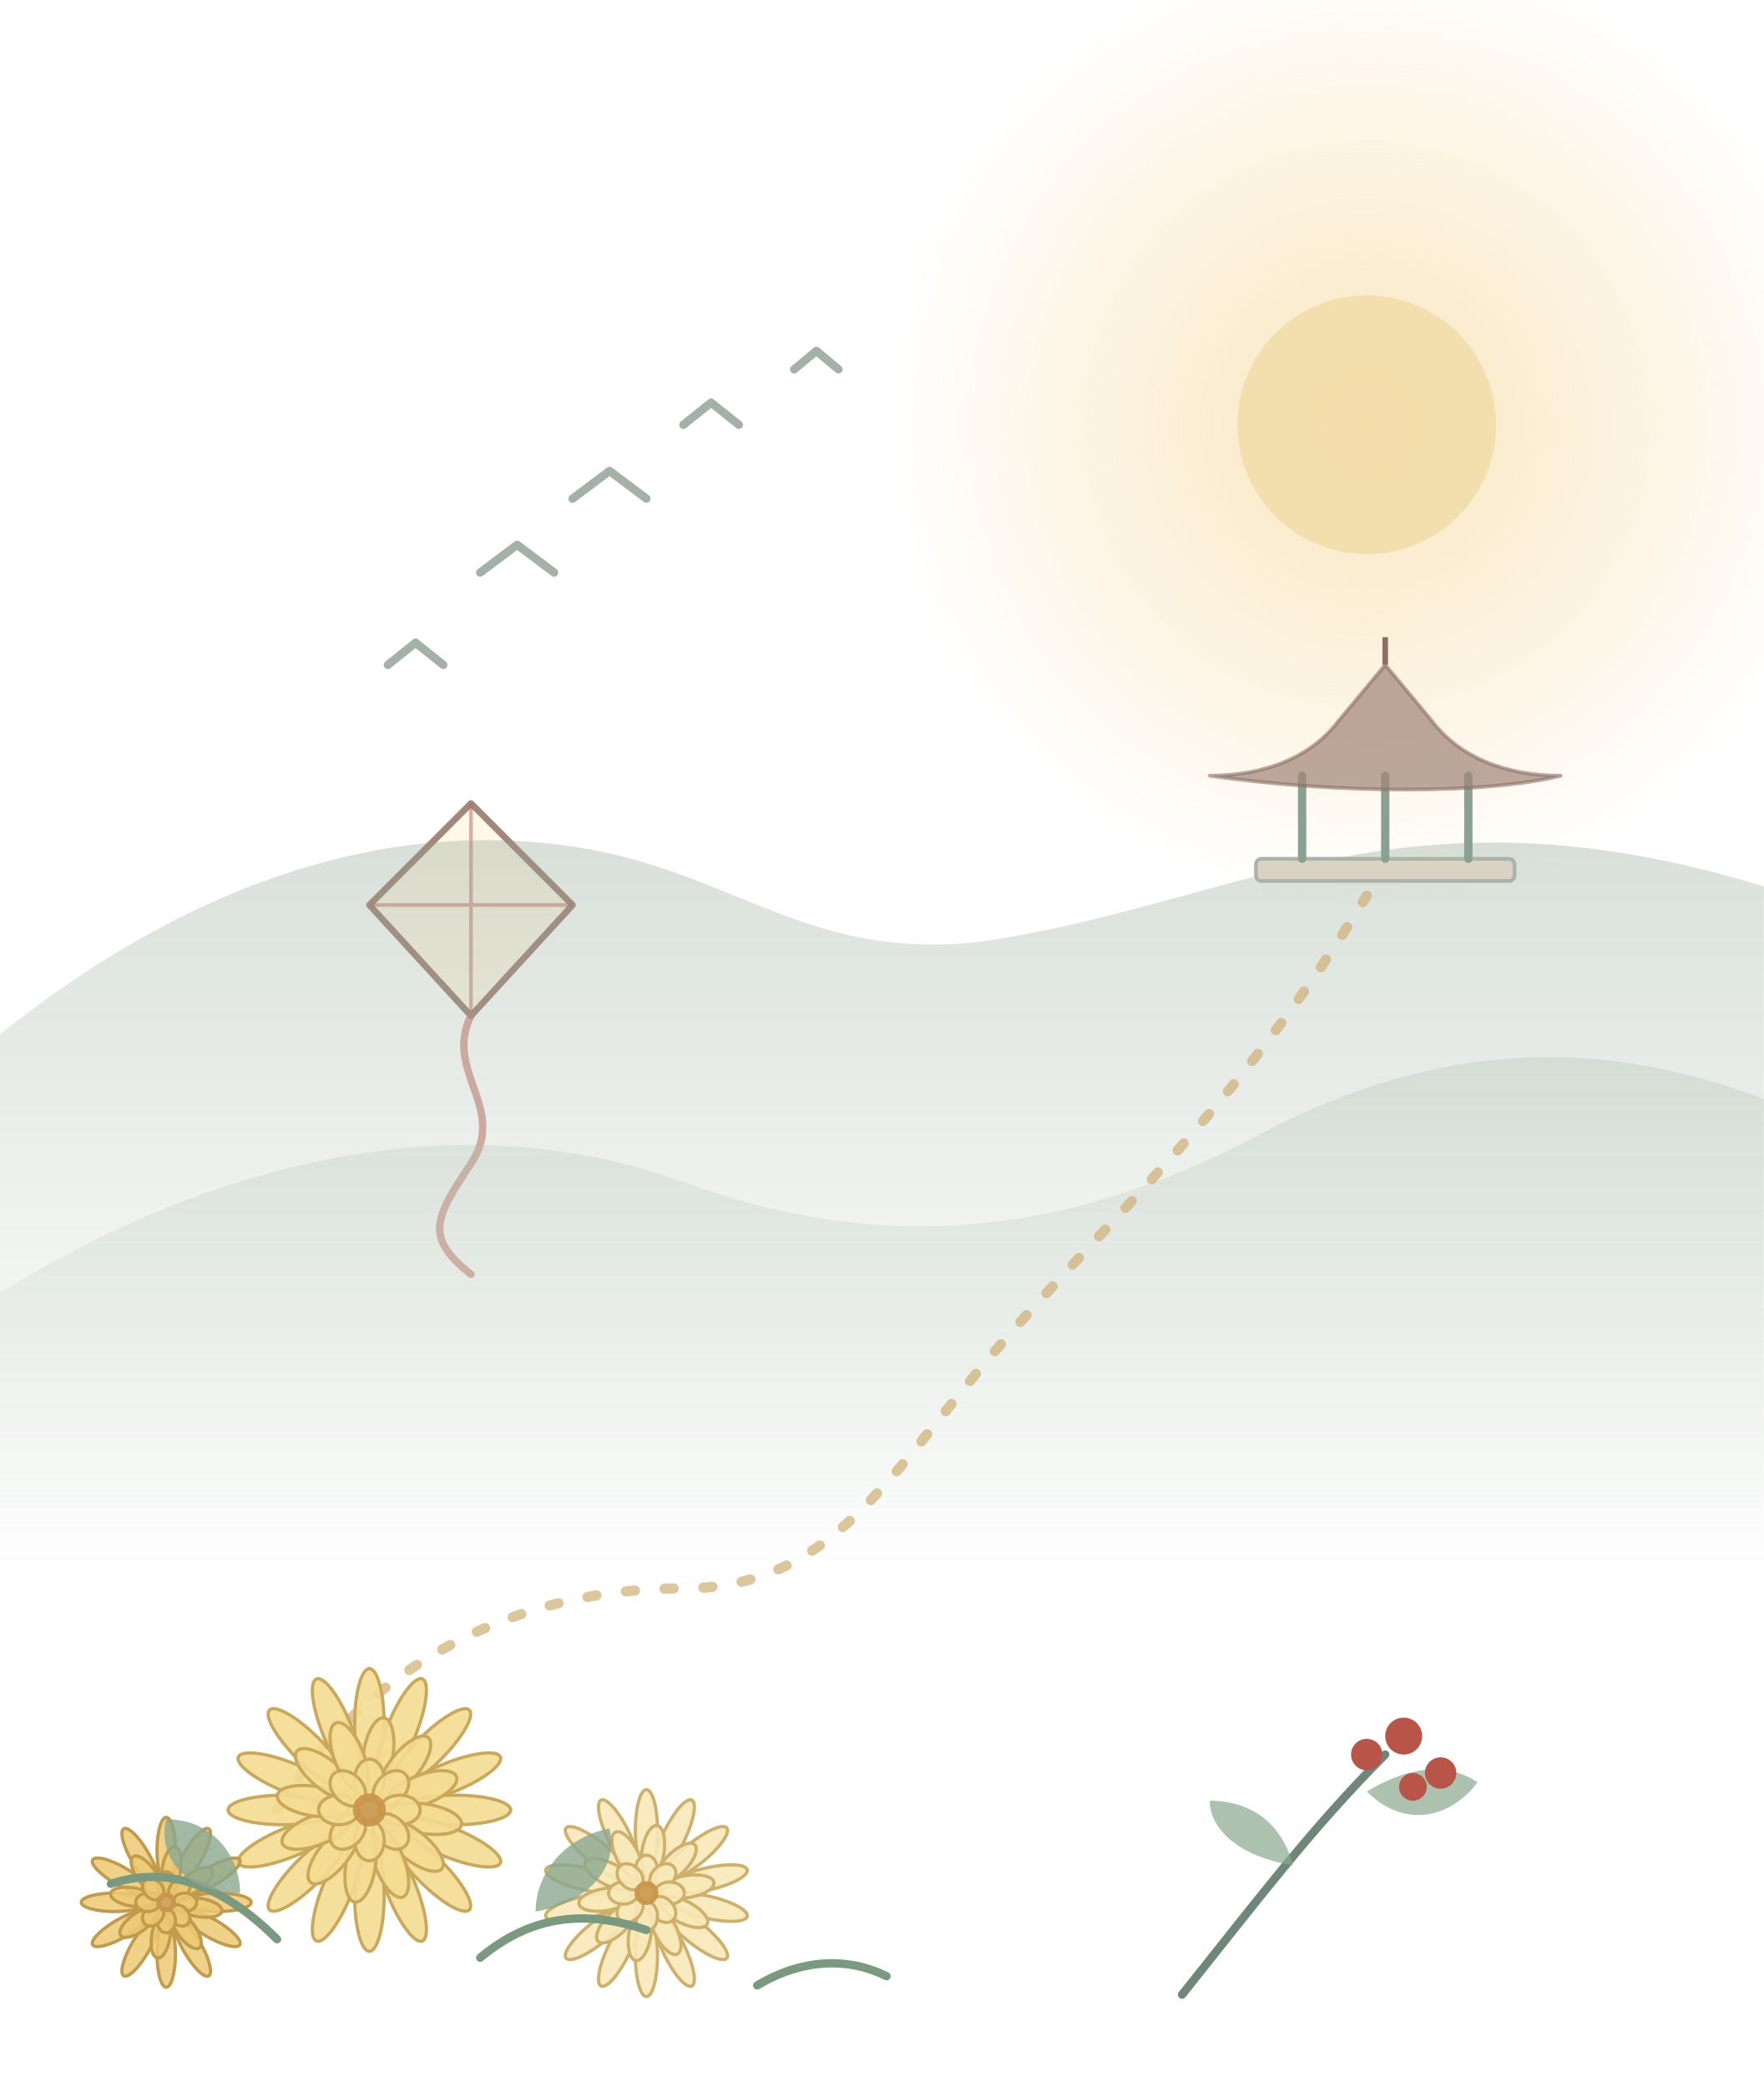
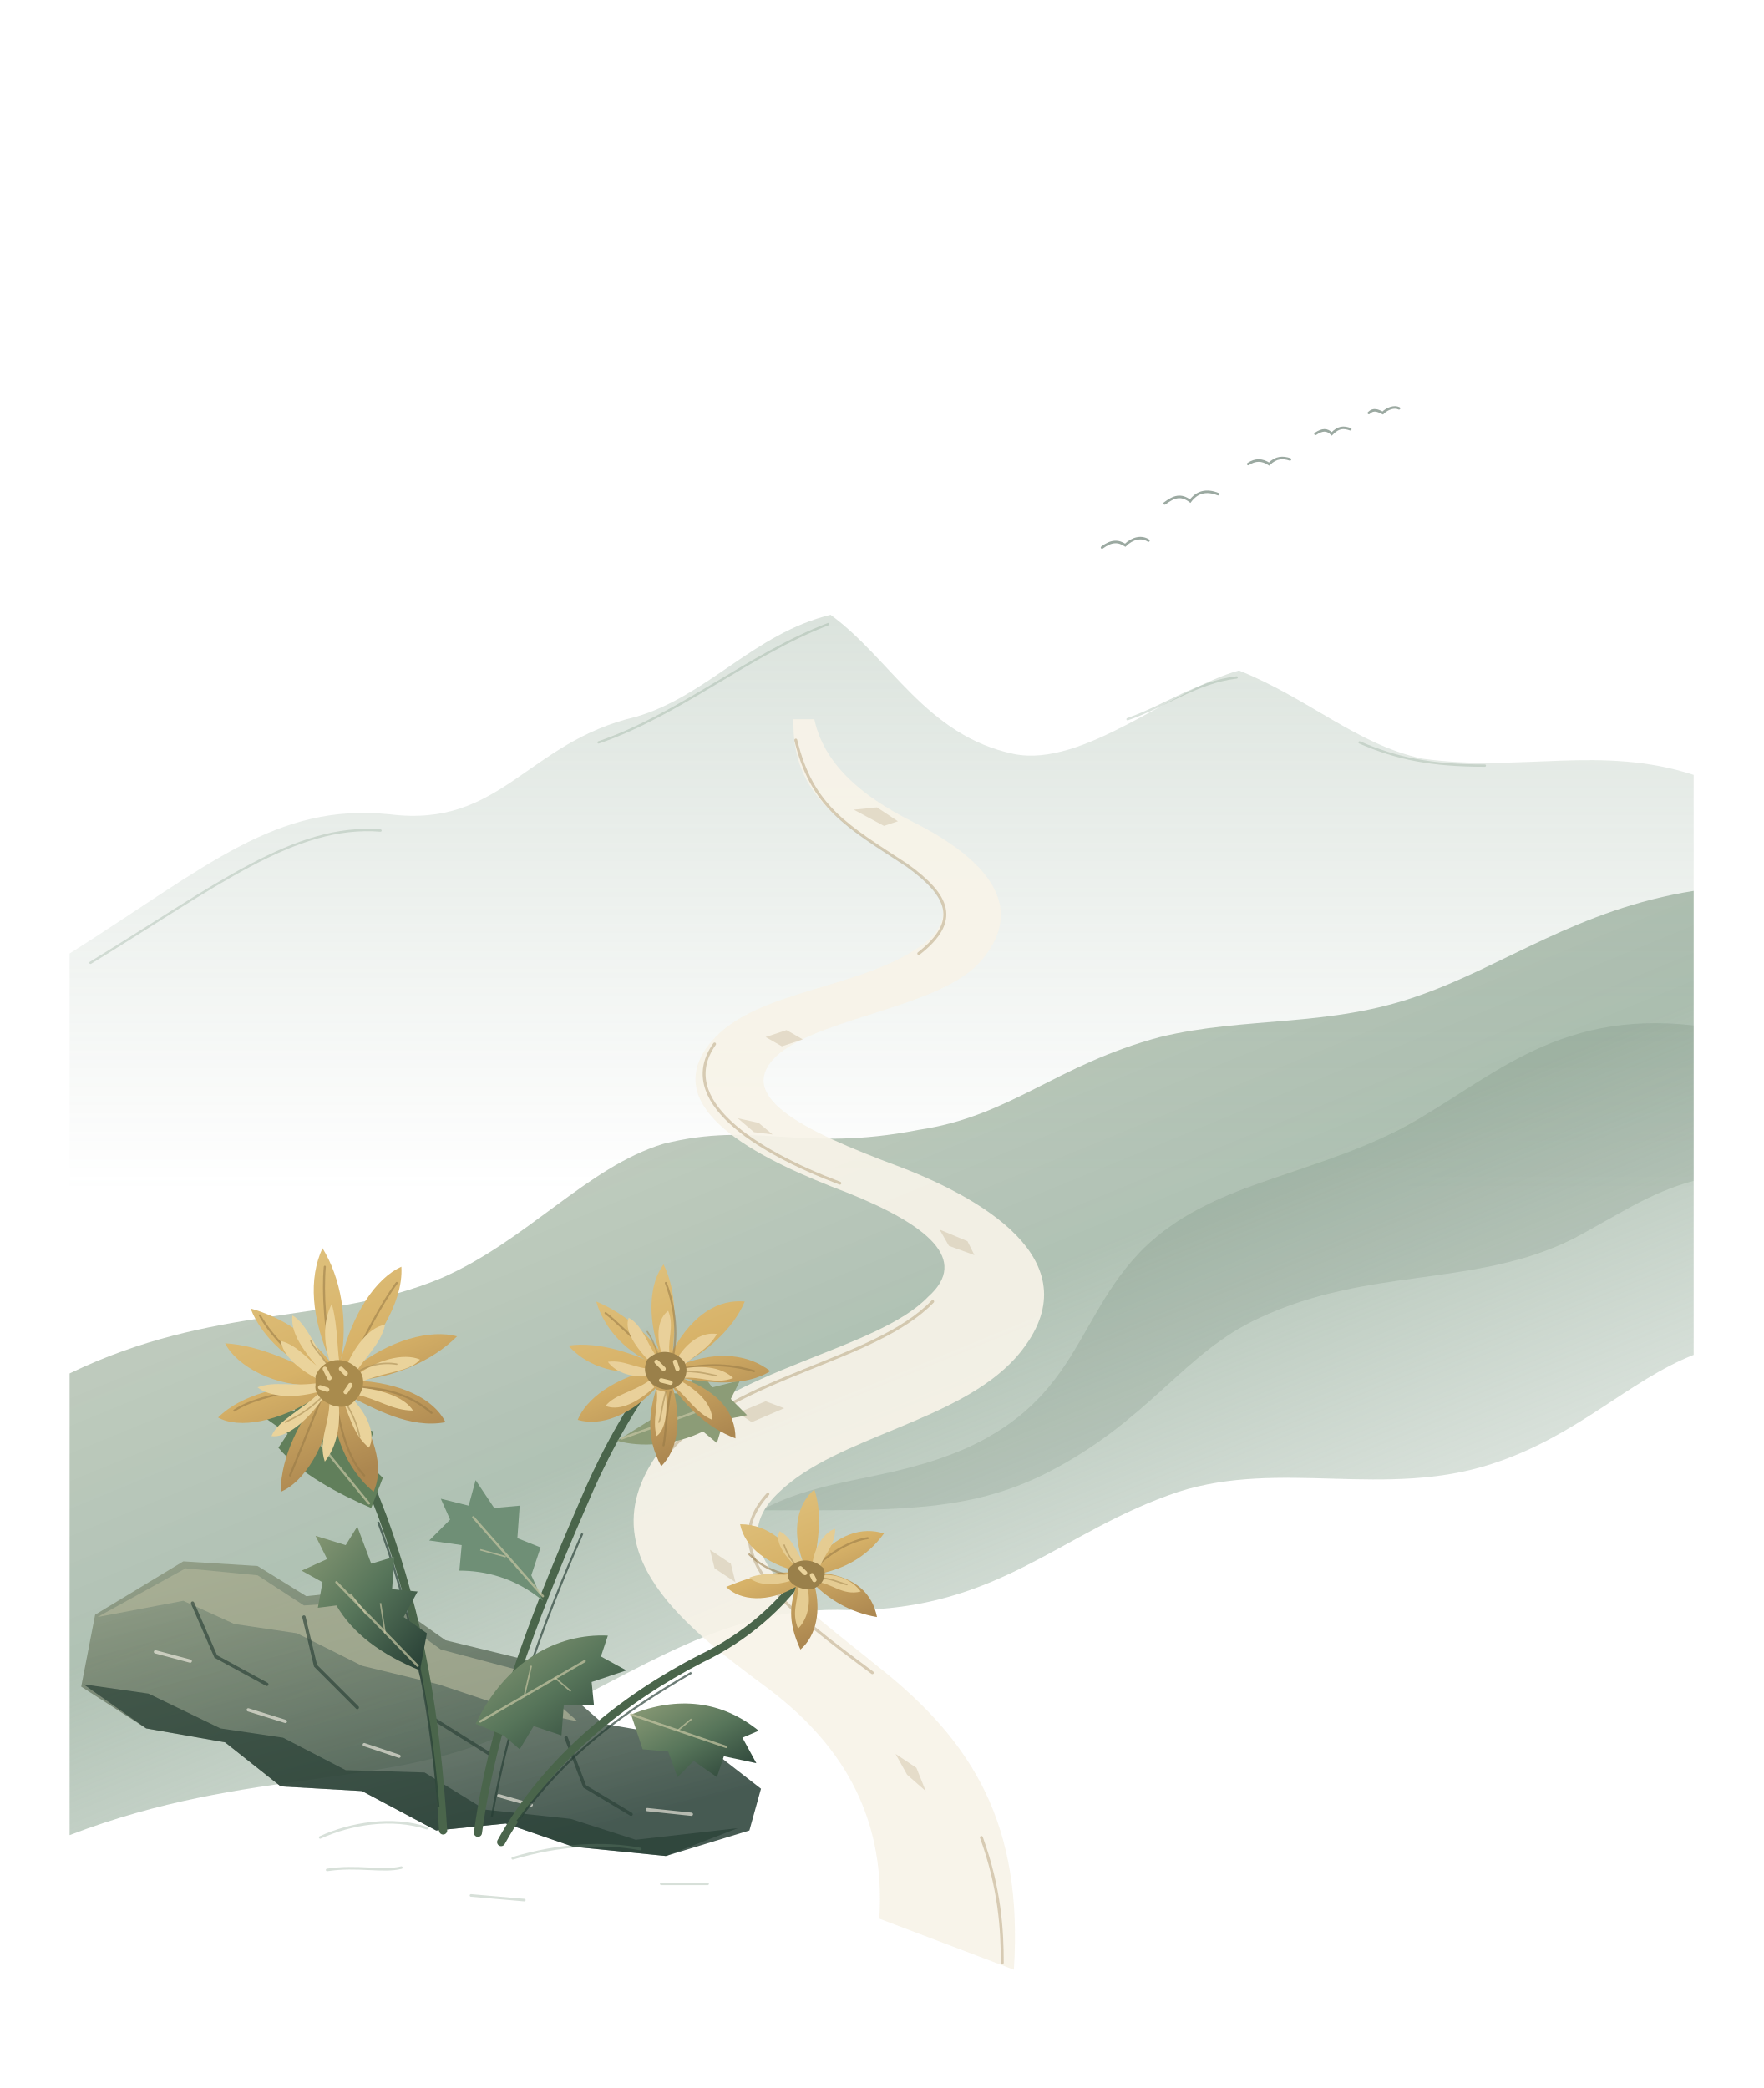
- <svg xmlns="http://www.w3.org/2000/svg" viewBox="0 0 191 226" role="img" aria-labelledby="title desc">
+ <svg xmlns="http://www.w3.org/2000/svg" viewBox="0 0 760 900" role="img" aria-labelledby="dn-title dn-desc">
  <defs>
-     <radialGradient id="dn-sun">
-       <stop stop-color="#f2c66d" stop-opacity="0.45" />
-       <stop offset="1" stop-color="#f2c66d" stop-opacity="0" />
-     </radialGradient>
-     <linearGradient id="dn-hill" x1="0" y1="0" x2="0" y2="1">
-       <stop stop-color="#8da18f" stop-opacity="0.34" />
-       <stop offset="1" stop-color="#b9c6b8" stop-opacity="0.0" />
+     <linearGradient id="dn-far" x1="0" y1="0" x2="0" y2="1">
+       <stop stop-color="#6F8F76" stop-opacity=".25" />
+       <stop offset="1" stop-color="#6F8F76" stop-opacity="0" />
    </linearGradient>
-     <linearGradient id="dn-hill2" x1="0" y1="0" x2="0" y2="1">
-       <stop stop-color="#b5c4b6" stop-opacity="0.36" />
-       <stop offset="1" stop-color="#b5c4b6" stop-opacity="0.0" />
+     <linearGradient id="dn-slope" x1="0" y1="0" x2=".7" y2="1">
+       <stop stop-color="#9BA78B" stop-opacity=".44" />
+       <stop offset=".55" stop-color="#6F8F76" stop-opacity=".55" />
+       <stop offset="1" stop-color="#6F8F76" stop-opacity=".08" />
+     </linearGradient>
+     <linearGradient id="dn-rock" x1="0" y1="0" x2=".6" y2="1">
+       <stop stop-color="#8D987D" stop-opacity=".75" />
+       <stop offset="1" stop-color="#263D34" stop-opacity=".85" />
+     </linearGradient>
+     <linearGradient id="dn-petal" x1="0" y1="0" x2=".4" y2="1">
+       <stop stop-color="#E1C582" />
+       <stop offset=".55" stop-color="#D7B268" />
+       <stop offset="1" stop-color="#AC8750" />
+     </linearGradient>
+     <linearGradient id="dn-leaf" x1="0" y1="0" x2="1" y2="1">
+       <stop stop-color="#8C9C77" />
+       <stop offset=".5" stop-color="#57755A" />
+       <stop offset="1" stop-color="#263D34" />
    </linearGradient>
  </defs>
-   <circle cx="148" cy="46" r="52" fill="url(#dn-sun)" />
-   <circle cx="148" cy="46" r="14" fill="#f2dcA8" fill-opacity=".85" />
-   <g fill="none" stroke="#8d9e92" stroke-width=".9" stroke-linecap="round" stroke-linejoin="round" stroke-opacity=".8">
-     <path d="M52 62l4-3 4 3M62 54l4-3 4 3M74 46l3-2.4 3 2.4M42 72l3-2.4 3 2.4M86 40l2.4-2 2.4 2" />
+   <path d="M30 411C90 373 119 346 168 351 216 357 227 320 274 309 305 300 325 273 358 265 384 284 399 317 437 325 467 331 505 297 534 289 564 301 585 321 613 327 656 333 690 321 730 334L730 513 30 513Z" fill="url(#dn-far)" />
+   <path d="M39 415C93 382 127 355 164 358M258 320C293 308 323 282 357 269M486 310C503 304 516 294 533 292M586 320C602 327 617 330 640 330" fill="none" stroke="#6F8F76" stroke-width="1" stroke-linecap="round" opacity=".25" />
+   <path d="M730 384C680 392 649 416 612 429 573 443 537 438 500 447 455 459 436 481 396 487 345 497 326 483 286 493 253 503 227 535 190 551 142 571 92 562 30 592L30 791C108 761 168 772 223 745 279 719 312 692 366 694 431 694 457 660 508 643 552 629 597 646 643 631 680 619 702 595 730 584Z" fill="url(#dn-slope)" />
+   <path d="M730 442C669 435 641 467 603 487 561 508 522 510 493 538 464 567 465 602 417 624 383 639 356 636 328 651 386 651 417 652 451 635 496 612 510 583 543 568 590 546 636 555 678 534 697 524 711 514 730 509Z" fill="#526D58" opacity=".16" />
+   <path d="M342 310C341 344 365 356 390 372 406 383 415 396 395 409 366 428 319 427 303 454 288 480 328 500 365 514 400 528 418 543 400 559 378 582 314 590 287 622 251 666 292 699 330 727 361 750 382 781 379 827L437 849C441 787 420 751 378 718 345 691 309 668 336 643 361 619 413 613 438 585 472 546 427 518 388 503 345 487 315 472 336 454 356 438 406 434 423 414 446 387 417 366 393 354 371 343 355 329 351 310Z" fill="#F7F3E8" opacity=".92" />
+   <path d="M343 319C350 348 365 356 391 373 409 386 414 397 396 411M308 450C291 474 325 496 362 510M402 561C377 587 317 593 289 625M331 644C307 670 341 695 376 721M423 792C431 814 432 832 432 846" fill="none" stroke="#A68F61" stroke-width="1.25" stroke-linecap="round" opacity=".41" />
+   <path d="M368 349L378 348 387 354 381 356ZM330 447L339 444 346 448 337 451ZM318 482L327 484 333 489 325 488ZM405 530L417 535 420 541 409 537ZM318 609L330 604 338 607 324 613ZM306 668L315 674 317 682 308 676ZM386 756L395 762 399 772 391 765Z" fill="#AC9469" opacity=".25" />
+   <path d="M41 696 79 673 111 675 132 688 161 685 192 707 229 716 260 743 301 750 328 771 323 789 287 800 247 796 218 786 188 789 156 772 121 770 97 751 63 745 35 727Z" fill="url(#dn-rock)" />
+   <path d="M42 697 80 676 111 679 131 692 161 690 190 711 224 720 249 742 216 735 189 726 156 718 128 704 101 700 79 690Z" fill="#B2B59A" opacity=".68" />
+   <path d="M36 726 64 730 95 745 122 749 149 763 183 764 209 780 246 784 274 793 318 788 287 800 247 796 218 786 188 789 156 772 121 770 97 751 63 745Z" fill="#263D34" opacity=".68" />
+   <path d="M83 691 93 714 115 726M131 697 136 718 154 736M181 720 187 741 211 756M244 749 252 770 272 782" fill="none" stroke="#263D34" stroke-width="1.45" stroke-linecap="round" opacity=".62" />
+   <path d="M67 712 82 716M107 737 123 742M157 752 172 757M215 774 229 778M279 780 298 782" fill="none" stroke="#F7F3E8" stroke-width="1.4" stroke-linecap="round" opacity=".63" />
+   <path d="M191 789C188 739 181 698 165 654 157 633 148 611 140 591M206 790C213 738 234 688 254 642 262 624 273 604 286 588M216 794C236 758 269 732 302 715 321 706 337 692 347 677" fill="none" stroke="#4A654B" stroke-width="3.5" stroke-linecap="round" />
+   <path d="M189 779C185 730 176 691 163 656M212 783C220 738 234 700 251 661M223 785C246 754 269 738 298 721" fill="none" stroke="#263D34" stroke-width=".9" opacity=".67" />
+   <path d="M181 720C164 713 152 704 145 692L137 693 139 682 130 677 141 672 136 662 149 666 154 658 160 674 170 671 169 685 180 686 174 697 184 704Z" fill="url(#dn-leaf)" />
+   <path d="M205 743C218 716 240 704 262 705L259 714 270 720 255 725 256 735 243 735 242 748 230 744 224 754 217 748Z" fill="url(#dn-leaf)" />
+   <path d="M234 690C222 680 209 677 198 677L199 666 185 664 194 655 190 646 202 649 205 638 213 650 224 649 223 663 233 667 229 679Z" fill="#6F8F76" />
+   <path d="M272 739C292 731 311 733 327 746L320 749 326 760 312 757 309 766 299 759 292 766 288 755 277 754Z" fill="url(#dn-leaf)" />
+   <path d="M160 650C146 644 129 635 120 624L124 618 114 611 127 608 129 598 139 607 148 601 150 614 161 617 157 629 165 637Z" fill="#617F5B" />
+   <path d="M266 621C276 624 291 623 303 617L309 622 312 612 322 610 315 603 319 595 307 598 301 590 295 601 285 600 282 611Z" fill="#8C9C77" />
+   <path d="M180 718 145 682M207 742 252 716M234 688 204 654M272 739 313 753M159 648 132 615M268 620 307 606" fill="none" stroke="#C3C4A1" stroke-width="1" stroke-linecap="round" opacity=".72" />
+   <path d="M158 696 151 687M166 704 164 691M226 731 229 718M239 723 246 729M218 671 207 668M292 746 298 741" fill="none" stroke="#D0CBA8" stroke-width=".65" opacity=".62" />
+   <g fill="url(#dn-petal)">
+     <path d="M141 594C126 588 113 577 108 564 122 568 134 576 143 588 134 568 133 551 139 538 147 551 150 569 147 586 152 566 162 551 173 546 174 562 161 580 151 591 168 577 186 573 197 576 186 587 169 594 153 595 173 596 187 603 192 613 177 616 161 607 151 602 161 618 166 632 161 643 149 633 144 618 143 605 141 623 131 639 121 643 121 627 130 612 137 602 120 613 103 616 94 611 104 601 122 597 136 597 119 598 102 589 97 579 113 580 128 588 141 594Z" />
+     <path d="M285 589C270 584 260 572 257 561 269 566 279 575 284 582 279 567 280 553 286 545 292 557 291 572 290 582 299 566 310 560 321 561 316 573 304 583 294 588 310 582 323 584 332 591 321 598 305 596 294 594 310 600 317 609 317 620 304 615 296 606 290 598 294 613 292 625 285 632 278 619 280 608 283 598 272 610 259 615 249 612 254 600 270 593 279 591 264 593 252 588 245 580 259 578 274 584 285 589Z" />
+     <path d="M347 678C331 675 321 667 319 657 332 657 339 666 346 673 341 659 344 648 351 642 355 654 352 666 351 674 360 661 372 658 381 661 373 672 363 676 355 678 369 680 376 687 378 697 366 695 357 689 351 683 354 694 352 705 345 711 339 698 341 691 343 684 331 691 319 690 313 684 325 679 334 677 347 678Z" />
  </g>
-   <path d="M40 98l11-11 11 11-11 12Z" fill="#fff8e9" stroke="#a3877a" stroke-width=".7" stroke-linejoin="round" />
-   <path d="M51 87v23M40 98h22" stroke="#b5675c" stroke-opacity=".5" stroke-width=".4" />
-   <path d="M51 110c-3 6 4 10 0 16s-5 8 0 12" fill="none" stroke="#c98576" stroke-opacity=".7" stroke-width=".8" stroke-linecap="round" />
-   <path d="M0 112c20-16 42-24 64-20 16 3 24 12 42 10 28-4 46-18 85-6v78H0Z" fill="url(#dn-hill)" />
-   <path d="M0 140c26-16 52-20 74-12 22 8 42 6 64-6 20-10 37-9 53-3v50H0Z" fill="url(#dn-hill2)" />
-   <path d="M30 196c10-16 26-24 44-24 16 0 22-12 34-26 12-14 26-26 40-49" fill="none" stroke="#d0b27b" stroke-opacity=".75" stroke-width="1.1" stroke-dasharray="1 3.2" stroke-linecap="round" />
-   <rect x="136" y="93" width="28" height="2.4" rx=".6" fill="#d9d3c3" stroke="#a9b3a8" stroke-width=".4" />
-   <path d="M141 93v-9M150 93v-9M159 93v-9" stroke="#8aa093" stroke-width=".9" stroke-linecap="round" />
-   <path d="M131 84c6 0 11-2 14-6l5-6 5 6c3 4 8 6 14 6-8 2-24 2-38 0Z" fill="#a3877a" fill-opacity=".72" stroke="#8a6f64" stroke-opacity=".6" stroke-width=".4" stroke-linejoin="round" />
-   <path d="M150 72v-3" stroke="#8a6f64" stroke-width=".6" />
-   <g transform="translate(40 196)" fill="#f4dc92" fill-opacity="0.9" stroke="#c9a85a" stroke-width=".35">
-     <ellipse cx="0" cy="-9.3" rx="1.6" ry="6.0" transform="rotate(0)" />
-     <ellipse cx="0" cy="-9.3" rx="1.6" ry="6.0" transform="rotate(22)" />
-     <ellipse cx="0" cy="-9.3" rx="1.6" ry="6.0" transform="rotate(45)" />
-     <ellipse cx="0" cy="-9.3" rx="1.6" ry="6.0" transform="rotate(68)" />
-     <ellipse cx="0" cy="-9.3" rx="1.6" ry="6.0" transform="rotate(90)" />
-     <ellipse cx="0" cy="-9.3" rx="1.6" ry="6.0" transform="rotate(112)" />
-     <ellipse cx="0" cy="-9.3" rx="1.6" ry="6.0" transform="rotate(135)" />
-     <ellipse cx="0" cy="-9.3" rx="1.6" ry="6.0" transform="rotate(158)" />
-     <ellipse cx="0" cy="-9.3" rx="1.6" ry="6.0" transform="rotate(180)" />
-     <ellipse cx="0" cy="-9.3" rx="1.6" ry="6.0" transform="rotate(202)" />
-     <ellipse cx="0" cy="-9.3" rx="1.6" ry="6.0" transform="rotate(225)" />
-     <ellipse cx="0" cy="-9.3" rx="1.6" ry="6.0" transform="rotate(248)" />
-     <ellipse cx="0" cy="-9.3" rx="1.6" ry="6.0" transform="rotate(270)" />
-     <ellipse cx="0" cy="-9.3" rx="1.6" ry="6.0" transform="rotate(292)" />
-     <ellipse cx="0" cy="-9.3" rx="1.6" ry="6.0" transform="rotate(315)" />
-     <ellipse cx="0" cy="-9.3" rx="1.6" ry="6.0" transform="rotate(338)" />
-     <ellipse cx="0" cy="-6.1" rx="1.6" ry="4.0" transform="rotate(9)" />
-     <ellipse cx="0" cy="-6.1" rx="1.6" ry="4.0" transform="rotate(39)" />
-     <ellipse cx="0" cy="-6.1" rx="1.6" ry="4.0" transform="rotate(69)" />
-     <ellipse cx="0" cy="-6.1" rx="1.6" ry="4.0" transform="rotate(99)" />
-     <ellipse cx="0" cy="-6.1" rx="1.6" ry="4.0" transform="rotate(129)" />
-     <ellipse cx="0" cy="-6.1" rx="1.6" ry="4.0" transform="rotate(159)" />
-     <ellipse cx="0" cy="-6.1" rx="1.6" ry="4.0" transform="rotate(189)" />
-     <ellipse cx="0" cy="-6.1" rx="1.6" ry="4.0" transform="rotate(219)" />
-     <ellipse cx="0" cy="-6.1" rx="1.6" ry="4.0" transform="rotate(249)" />
-     <ellipse cx="0" cy="-6.1" rx="1.6" ry="4.0" transform="rotate(279)" />
-     <ellipse cx="0" cy="-6.1" rx="1.6" ry="4.0" transform="rotate(309)" />
-     <ellipse cx="0" cy="-6.1" rx="1.6" ry="4.0" transform="rotate(339)" />
-     <ellipse cx="0" cy="-3.3" rx="1.6" ry="2.2" transform="rotate(0)" />
-     <ellipse cx="0" cy="-3.3" rx="1.6" ry="2.2" transform="rotate(45)" />
-     <ellipse cx="0" cy="-3.3" rx="1.6" ry="2.2" transform="rotate(90)" />
-     <ellipse cx="0" cy="-3.3" rx="1.6" ry="2.2" transform="rotate(135)" />
-     <ellipse cx="0" cy="-3.3" rx="1.6" ry="2.2" transform="rotate(180)" />
-     <ellipse cx="0" cy="-3.3" rx="1.6" ry="2.2" transform="rotate(225)" />
-     <ellipse cx="0" cy="-3.3" rx="1.6" ry="2.2" transform="rotate(270)" />
-     <ellipse cx="0" cy="-3.3" rx="1.6" ry="2.2" transform="rotate(315)" />
-     <circle r="1.8" fill="#c9954a" stroke="none" />
-   </g>
-   <g transform="translate(70 205)" fill="#f8e9b8" fill-opacity="0.9" stroke="#cdb06a" stroke-width=".35">
-     <ellipse cx="0" cy="-6.8" rx="1.2" ry="4.4" transform="rotate(0)" />
-     <ellipse cx="0" cy="-6.8" rx="1.2" ry="4.4" transform="rotate(26)" />
-     <ellipse cx="0" cy="-6.8" rx="1.2" ry="4.4" transform="rotate(51)" />
-     <ellipse cx="0" cy="-6.8" rx="1.2" ry="4.4" transform="rotate(77)" />
-     <ellipse cx="0" cy="-6.8" rx="1.2" ry="4.4" transform="rotate(103)" />
-     <ellipse cx="0" cy="-6.8" rx="1.2" ry="4.4" transform="rotate(129)" />
-     <ellipse cx="0" cy="-6.8" rx="1.2" ry="4.4" transform="rotate(154)" />
-     <ellipse cx="0" cy="-6.8" rx="1.2" ry="4.4" transform="rotate(180)" />
-     <ellipse cx="0" cy="-6.8" rx="1.2" ry="4.4" transform="rotate(206)" />
-     <ellipse cx="0" cy="-6.8" rx="1.2" ry="4.4" transform="rotate(231)" />
-     <ellipse cx="0" cy="-6.8" rx="1.2" ry="4.4" transform="rotate(257)" />
-     <ellipse cx="0" cy="-6.8" rx="1.2" ry="4.4" transform="rotate(283)" />
-     <ellipse cx="0" cy="-6.8" rx="1.2" ry="4.4" transform="rotate(309)" />
-     <ellipse cx="0" cy="-6.8" rx="1.2" ry="4.4" transform="rotate(334)" />
-     <ellipse cx="0" cy="-4.5" rx="1.2" ry="2.9" transform="rotate(9)" />
-     <ellipse cx="0" cy="-4.5" rx="1.2" ry="2.9" transform="rotate(45)" />
-     <ellipse cx="0" cy="-4.5" rx="1.2" ry="2.9" transform="rotate(81)" />
-     <ellipse cx="0" cy="-4.5" rx="1.2" ry="2.9" transform="rotate(117)" />
-     <ellipse cx="0" cy="-4.5" rx="1.2" ry="2.9" transform="rotate(153)" />
-     <ellipse cx="0" cy="-4.5" rx="1.2" ry="2.9" transform="rotate(189)" />
-     <ellipse cx="0" cy="-4.5" rx="1.2" ry="2.9" transform="rotate(225)" />
-     <ellipse cx="0" cy="-4.5" rx="1.2" ry="2.9" transform="rotate(261)" />
-     <ellipse cx="0" cy="-4.5" rx="1.2" ry="2.9" transform="rotate(297)" />
-     <ellipse cx="0" cy="-4.5" rx="1.2" ry="2.9" transform="rotate(333)" />
-     <ellipse cx="0" cy="-2.5" rx="1.2" ry="1.6" transform="rotate(0)" />
-     <ellipse cx="0" cy="-2.5" rx="1.2" ry="1.6" transform="rotate(45)" />
-     <ellipse cx="0" cy="-2.5" rx="1.2" ry="1.6" transform="rotate(90)" />
-     <ellipse cx="0" cy="-2.5" rx="1.2" ry="1.6" transform="rotate(135)" />
-     <ellipse cx="0" cy="-2.5" rx="1.2" ry="1.6" transform="rotate(180)" />
-     <ellipse cx="0" cy="-2.5" rx="1.2" ry="1.6" transform="rotate(225)" />
-     <ellipse cx="0" cy="-2.5" rx="1.2" ry="1.6" transform="rotate(270)" />
-     <ellipse cx="0" cy="-2.5" rx="1.2" ry="1.6" transform="rotate(315)" />
-     <circle r="1.3" fill="#c9954a" stroke="none" />
-   </g>
-   <g transform="translate(18 206)" fill="#ecc974" fill-opacity="0.85" stroke="#c29a4c" stroke-width=".35">
-     <ellipse cx="0" cy="-5.6" rx="1.0" ry="3.6" transform="rotate(0)" />
-     <ellipse cx="0" cy="-5.6" rx="1.0" ry="3.6" transform="rotate(30)" />
-     <ellipse cx="0" cy="-5.6" rx="1.0" ry="3.6" transform="rotate(60)" />
-     <ellipse cx="0" cy="-5.6" rx="1.0" ry="3.6" transform="rotate(90)" />
-     <ellipse cx="0" cy="-5.6" rx="1.0" ry="3.6" transform="rotate(120)" />
-     <ellipse cx="0" cy="-5.6" rx="1.0" ry="3.6" transform="rotate(150)" />
-     <ellipse cx="0" cy="-5.6" rx="1.0" ry="3.6" transform="rotate(180)" />
-     <ellipse cx="0" cy="-5.6" rx="1.0" ry="3.6" transform="rotate(210)" />
-     <ellipse cx="0" cy="-5.6" rx="1.0" ry="3.6" transform="rotate(240)" />
-     <ellipse cx="0" cy="-5.6" rx="1.0" ry="3.6" transform="rotate(270)" />
-     <ellipse cx="0" cy="-5.6" rx="1.0" ry="3.6" transform="rotate(300)" />
-     <ellipse cx="0" cy="-5.6" rx="1.0" ry="3.6" transform="rotate(330)" />
-     <ellipse cx="0" cy="-3.7" rx="1.0" ry="2.4" transform="rotate(9)" />
-     <ellipse cx="0" cy="-3.7" rx="1.0" ry="2.4" transform="rotate(54)" />
-     <ellipse cx="0" cy="-3.7" rx="1.0" ry="2.4" transform="rotate(99)" />
-     <ellipse cx="0" cy="-3.7" rx="1.0" ry="2.4" transform="rotate(144)" />
-     <ellipse cx="0" cy="-3.7" rx="1.0" ry="2.4" transform="rotate(189)" />
-     <ellipse cx="0" cy="-3.7" rx="1.0" ry="2.4" transform="rotate(234)" />
-     <ellipse cx="0" cy="-3.7" rx="1.0" ry="2.4" transform="rotate(279)" />
-     <ellipse cx="0" cy="-3.7" rx="1.0" ry="2.4" transform="rotate(324)" />
-     <ellipse cx="0" cy="-2.0" rx="1.0" ry="1.3" transform="rotate(0)" />
-     <ellipse cx="0" cy="-2.0" rx="1.0" ry="1.3" transform="rotate(45)" />
-     <ellipse cx="0" cy="-2.0" rx="1.0" ry="1.3" transform="rotate(90)" />
-     <ellipse cx="0" cy="-2.0" rx="1.0" ry="1.3" transform="rotate(135)" />
-     <ellipse cx="0" cy="-2.0" rx="1.0" ry="1.3" transform="rotate(180)" />
-     <ellipse cx="0" cy="-2.0" rx="1.0" ry="1.3" transform="rotate(225)" />
-     <ellipse cx="0" cy="-2.0" rx="1.0" ry="1.3" transform="rotate(270)" />
-     <ellipse cx="0" cy="-2.0" rx="1.0" ry="1.3" transform="rotate(315)" />
-     <circle r="1.1" fill="#c9954a" stroke="none" />
-   </g>
-   <g fill="none" stroke="#7a9a80" stroke-linecap="round" stroke-width=".9">
-     <path d="M30 210c-6-6-12-8-18-6M52 212c6-5 12-5 18-3M82 215c5-3 10-3 14-1" />
-   </g>
-   <g fill="#8aa88e" fill-opacity=".8">
-     <path d="M26 205c-6 0-9-4-8-8 5 0 8 4 8 8ZM58 207c6-1 9-5 8-9-5 1-8 5-8 9Z" />
-   </g>
-   <g>
-     <path d="M128 216c8-10 14-18 22-26" fill="none" stroke="#6f877a" stroke-width=".9" stroke-linecap="round" />
-     <path d="M140 202c-6-1-9-4-9-7 5 0 8 3 9 7ZM148 194c5-3 9-3 12-1-3 4-8 5-12 1Z" fill="#8aa88e" fill-opacity=".7" />
-     <g fill="#b95449">
-       <circle cx="152" cy="188" r="2" />
-       <circle cx="156" cy="192" r="1.7" />
-       <circle cx="148" cy="190" r="1.7" />
-       <circle cx="153" cy="193.5" r="1.5" />
-     </g>
-   </g>
+   <path d="M139 595C128 587 117 576 112 567M144 591C140 574 139 557 140 546M150 591C157 576 165 561 171 553M153 598C169 598 179 603 186 609M145 605C147 618 151 630 157 636M138 604C133 616 128 629 125 636M131 599C117 601 107 604 101 608M284 587C273 577 265 569 261 566M290 585C293 571 289 558 287 553M294 590C308 587 318 589 325 591M289 600C287 610 287 618 286 623M351 676C358 669 367 664 374 663M344 680C335 678 329 676 323 670" fill="none" stroke="#967945" stroke-width=".9" stroke-linecap="round" opacity=".55" />
+   <path d="M142 595C133 585 125 576 126 567 132 570 137 583 144 593ZM144 592C139 580 139 570 143 562 146 573 145 583 147 591ZM148 592C152 581 159 572 166 571 164 580 156 586 152 594ZM152 594C162 586 174 583 181 586 176 592 164 591 153 597ZM154 598C166 599 175 603 178 608 169 608 163 603 153 601ZM151 602C159 610 162 619 159 624 153 619 151 612 148 604ZM146 605C147 617 144 625 140 630 137 621 142 614 142 604ZM139 603C132 613 123 620 117 619 120 612 130 608 138 600ZM137 600C126 603 116 602 111 598 119 595 126 598 138 596ZM138 595C128 590 122 584 121 578 129 580 133 587 141 592Z" fill="#EAD39B" />
+   <path d="M282 589C273 580 269 573 271 568 278 572 279 581 285 587ZM286 586C282 575 284 568 288 565 291 572 287 579 289 585ZM291 587C296 578 303 574 309 575 305 582 299 584 293 590ZM294 590C304 588 312 590 316 594 308 597 302 593 294 594ZM293 595C302 600 307 606 307 612 300 609 296 602 291 598ZM287 600C288 611 286 617 283 619 281 612 284 605 283 599ZM282 598C273 606 266 608 261 606 265 601 273 600 280 595ZM280 593C271 594 265 591 262 587 269 586 274 590 281 590Z" fill="#E9D09A" />
+   <path d="M345 677C337 670 334 664 336 660 342 663 344 671 348 676ZM350 675C351 666 356 660 360 659 360 667 354 671 353 677ZM353 679C362 678 368 682 371 686 363 688 358 682 352 682ZM348 684C350 693 347 699 344 702 341 695 344 690 344 684ZM342 681C333 684 326 683 323 680 331 677 336 680 342 678Z" fill="#E5CC92" />
+   <path d="M144 593C139 584 135 581 134 578M150 594C158 588 165 587 171 588M148 603C153 611 154 615 155 619M140 601C132 609 127 611 123 613M285 588C282 579 281 577 279 574M292 591C301 591 304 592 309 593M287 600C285 607 285 611 284 613M346 678C341 673 339 669 338 666M351 680C358 680 361 682 365 683" fill="none" stroke="#A98D54" stroke-width=".65" stroke-linecap="round" opacity=".59" />
+   <path d="M136 593C139 586 147 584 153 589 159 593 157 602 150 606 143 608 135 602 136 597Z" fill="#A98B4D" />
+   <path d="M279 586C284 581 291 582 295 587 298 593 293 599 287 599 280 598 276 592 279 586ZM340 676C344 671 351 672 355 676 357 681 352 686 347 685 342 684 338 681 340 676Z" fill="#9A804A" />
+   <path d="M140 590L142 594M147 590 149 592M138 598 141 599M149 600 151 597M283 587 286 590M291 587 292 590M285 595 289 596M345 676 347 678M350 679 351 681" fill="none" stroke="#EAD39B" stroke-width="1.9" stroke-linecap="round" />
+   <path d="M184 788C169 783 151 786 138 792M221 801C241 795 260 794 276 797M141 806C154 804 165 807 173 805M285 812 305 812M203 817 226 819" fill="none" stroke="#6F8F76" stroke-width="1.1" opacity=".28" stroke-linecap="round" />
+   <path d="M502 217C506 214 509 213 513 216 516 212 520 211 525 213M538 200C541 198 544 198 547 200 550 197 553 197 556 198M567 187C570 185 572 185 574 187 577 184 579 184 582 185M590 178C592 176 594 177 596 178 598 176 601 175 603 176M475 236C479 233 482 233 485 235 488 232 492 231 495 233" fill="none" stroke="#536B5D" stroke-width="1.1" stroke-linecap="round" opacity=".58" />
</svg>
